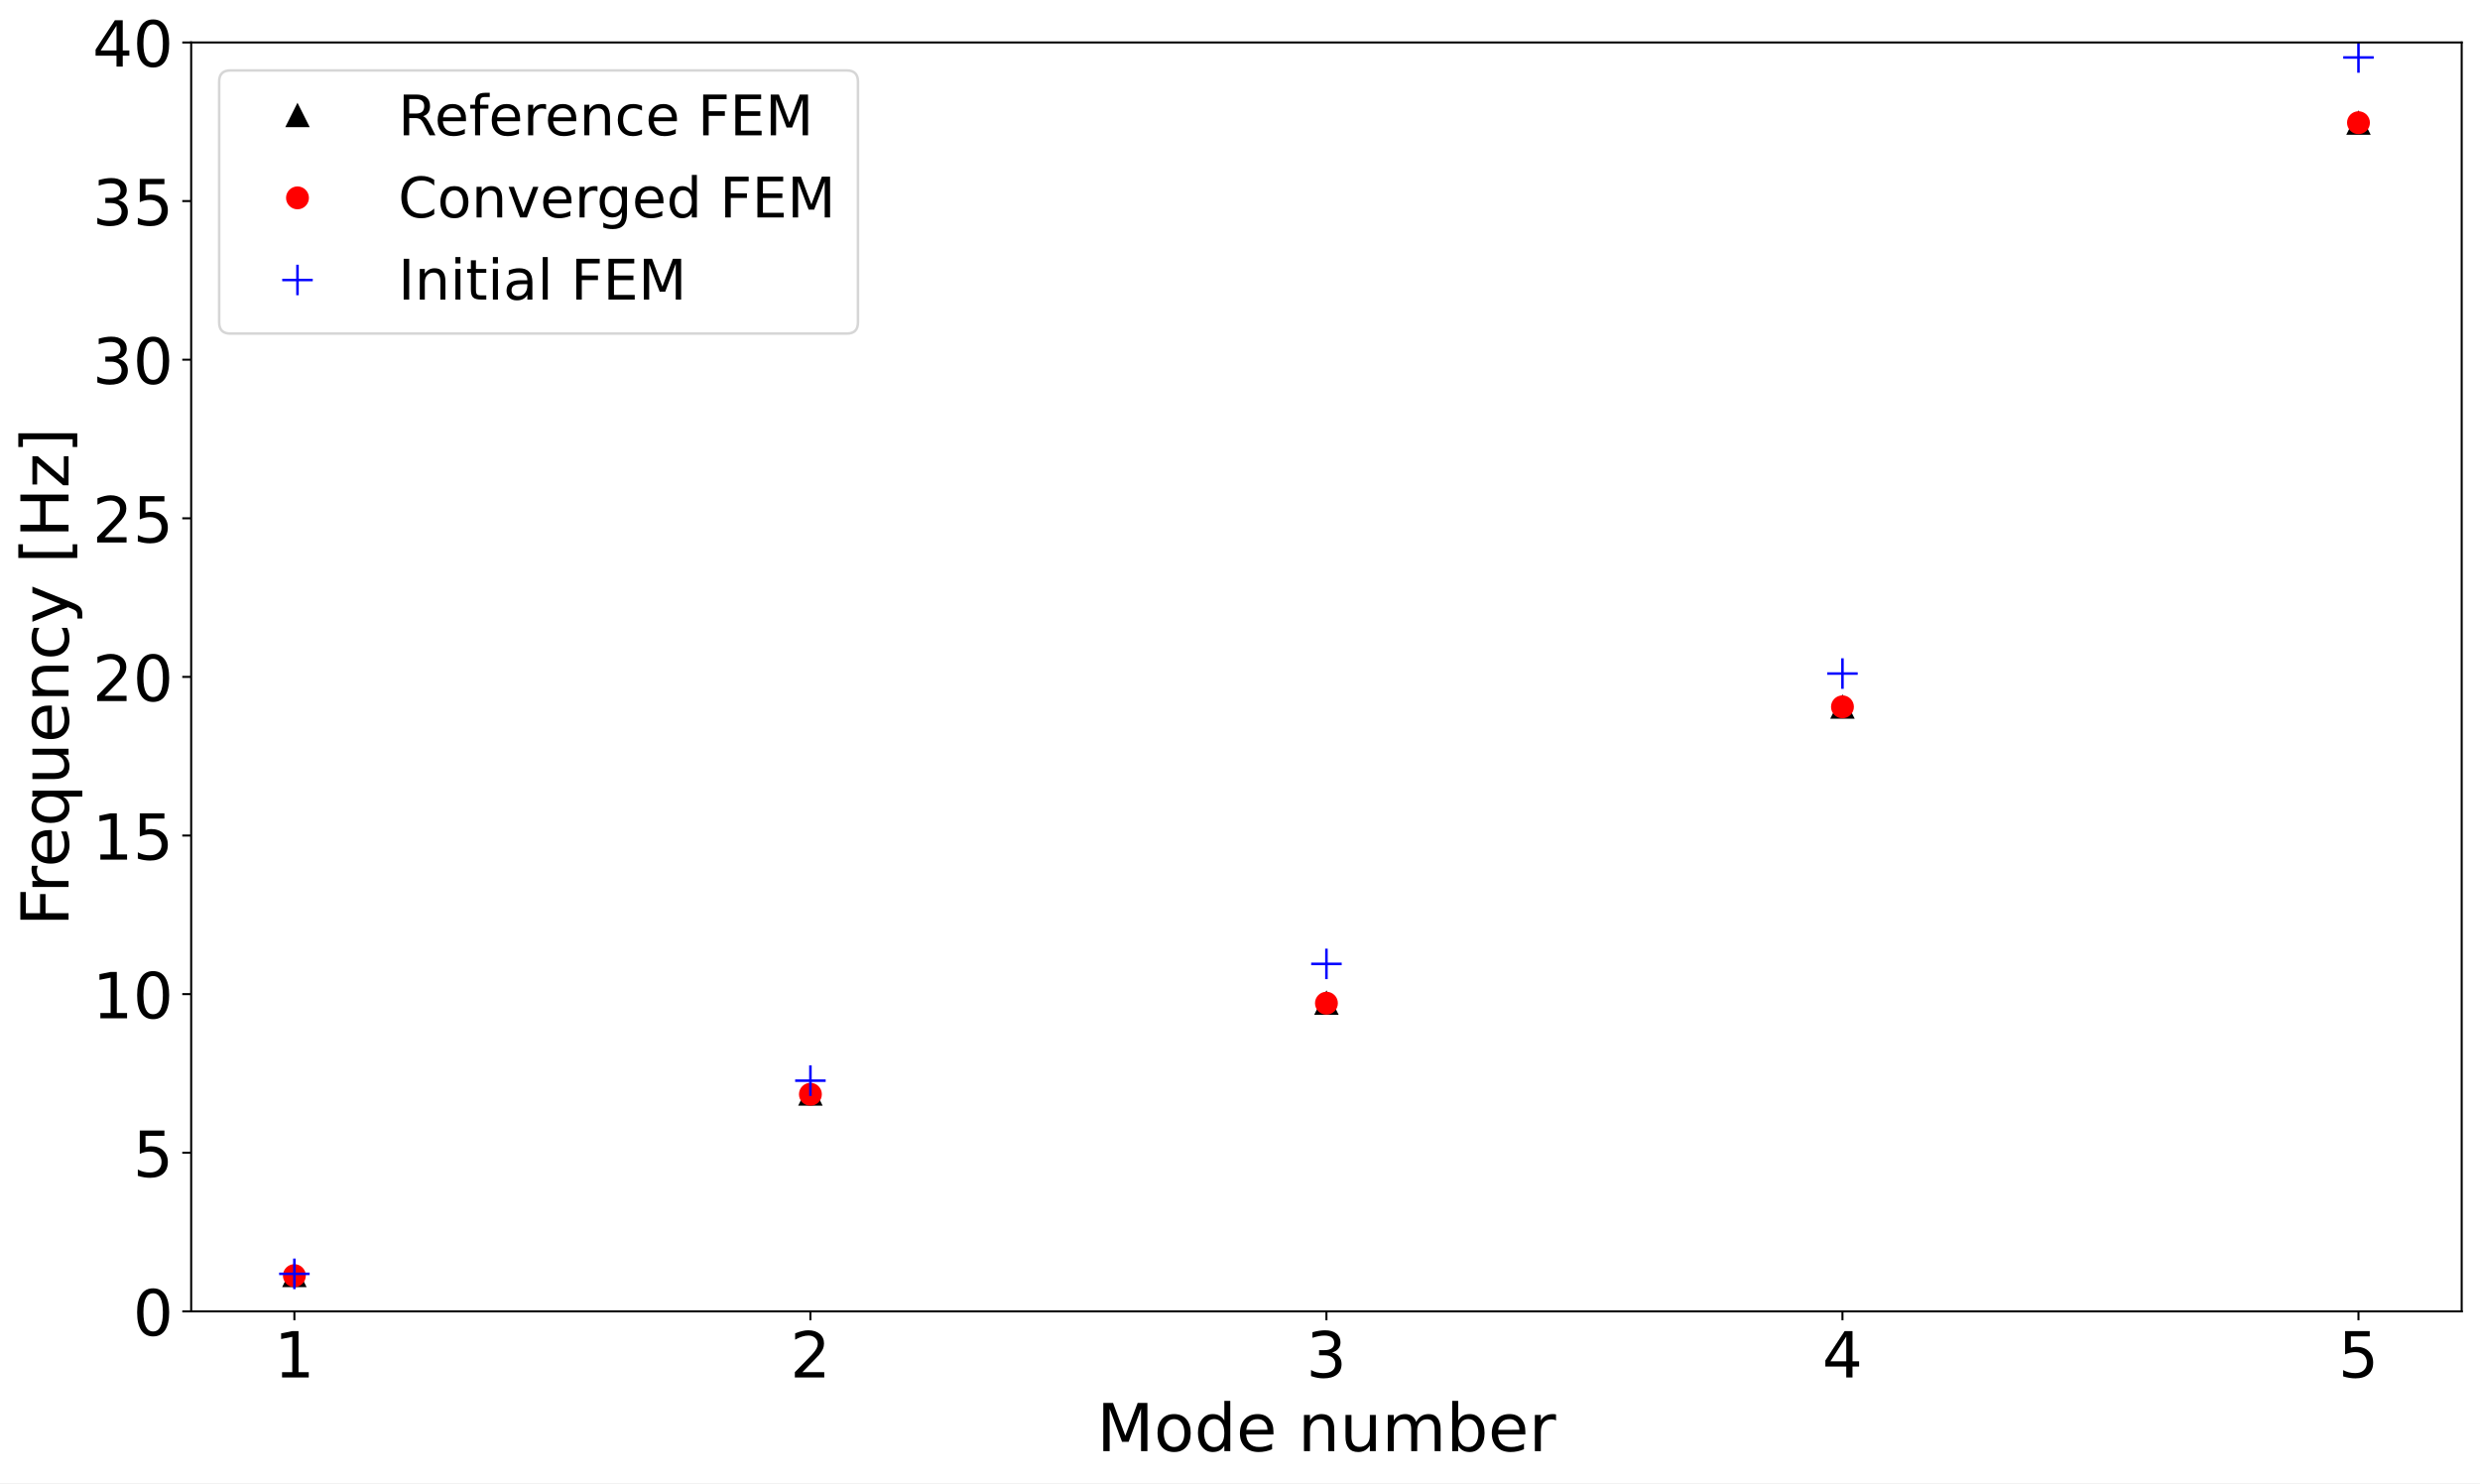
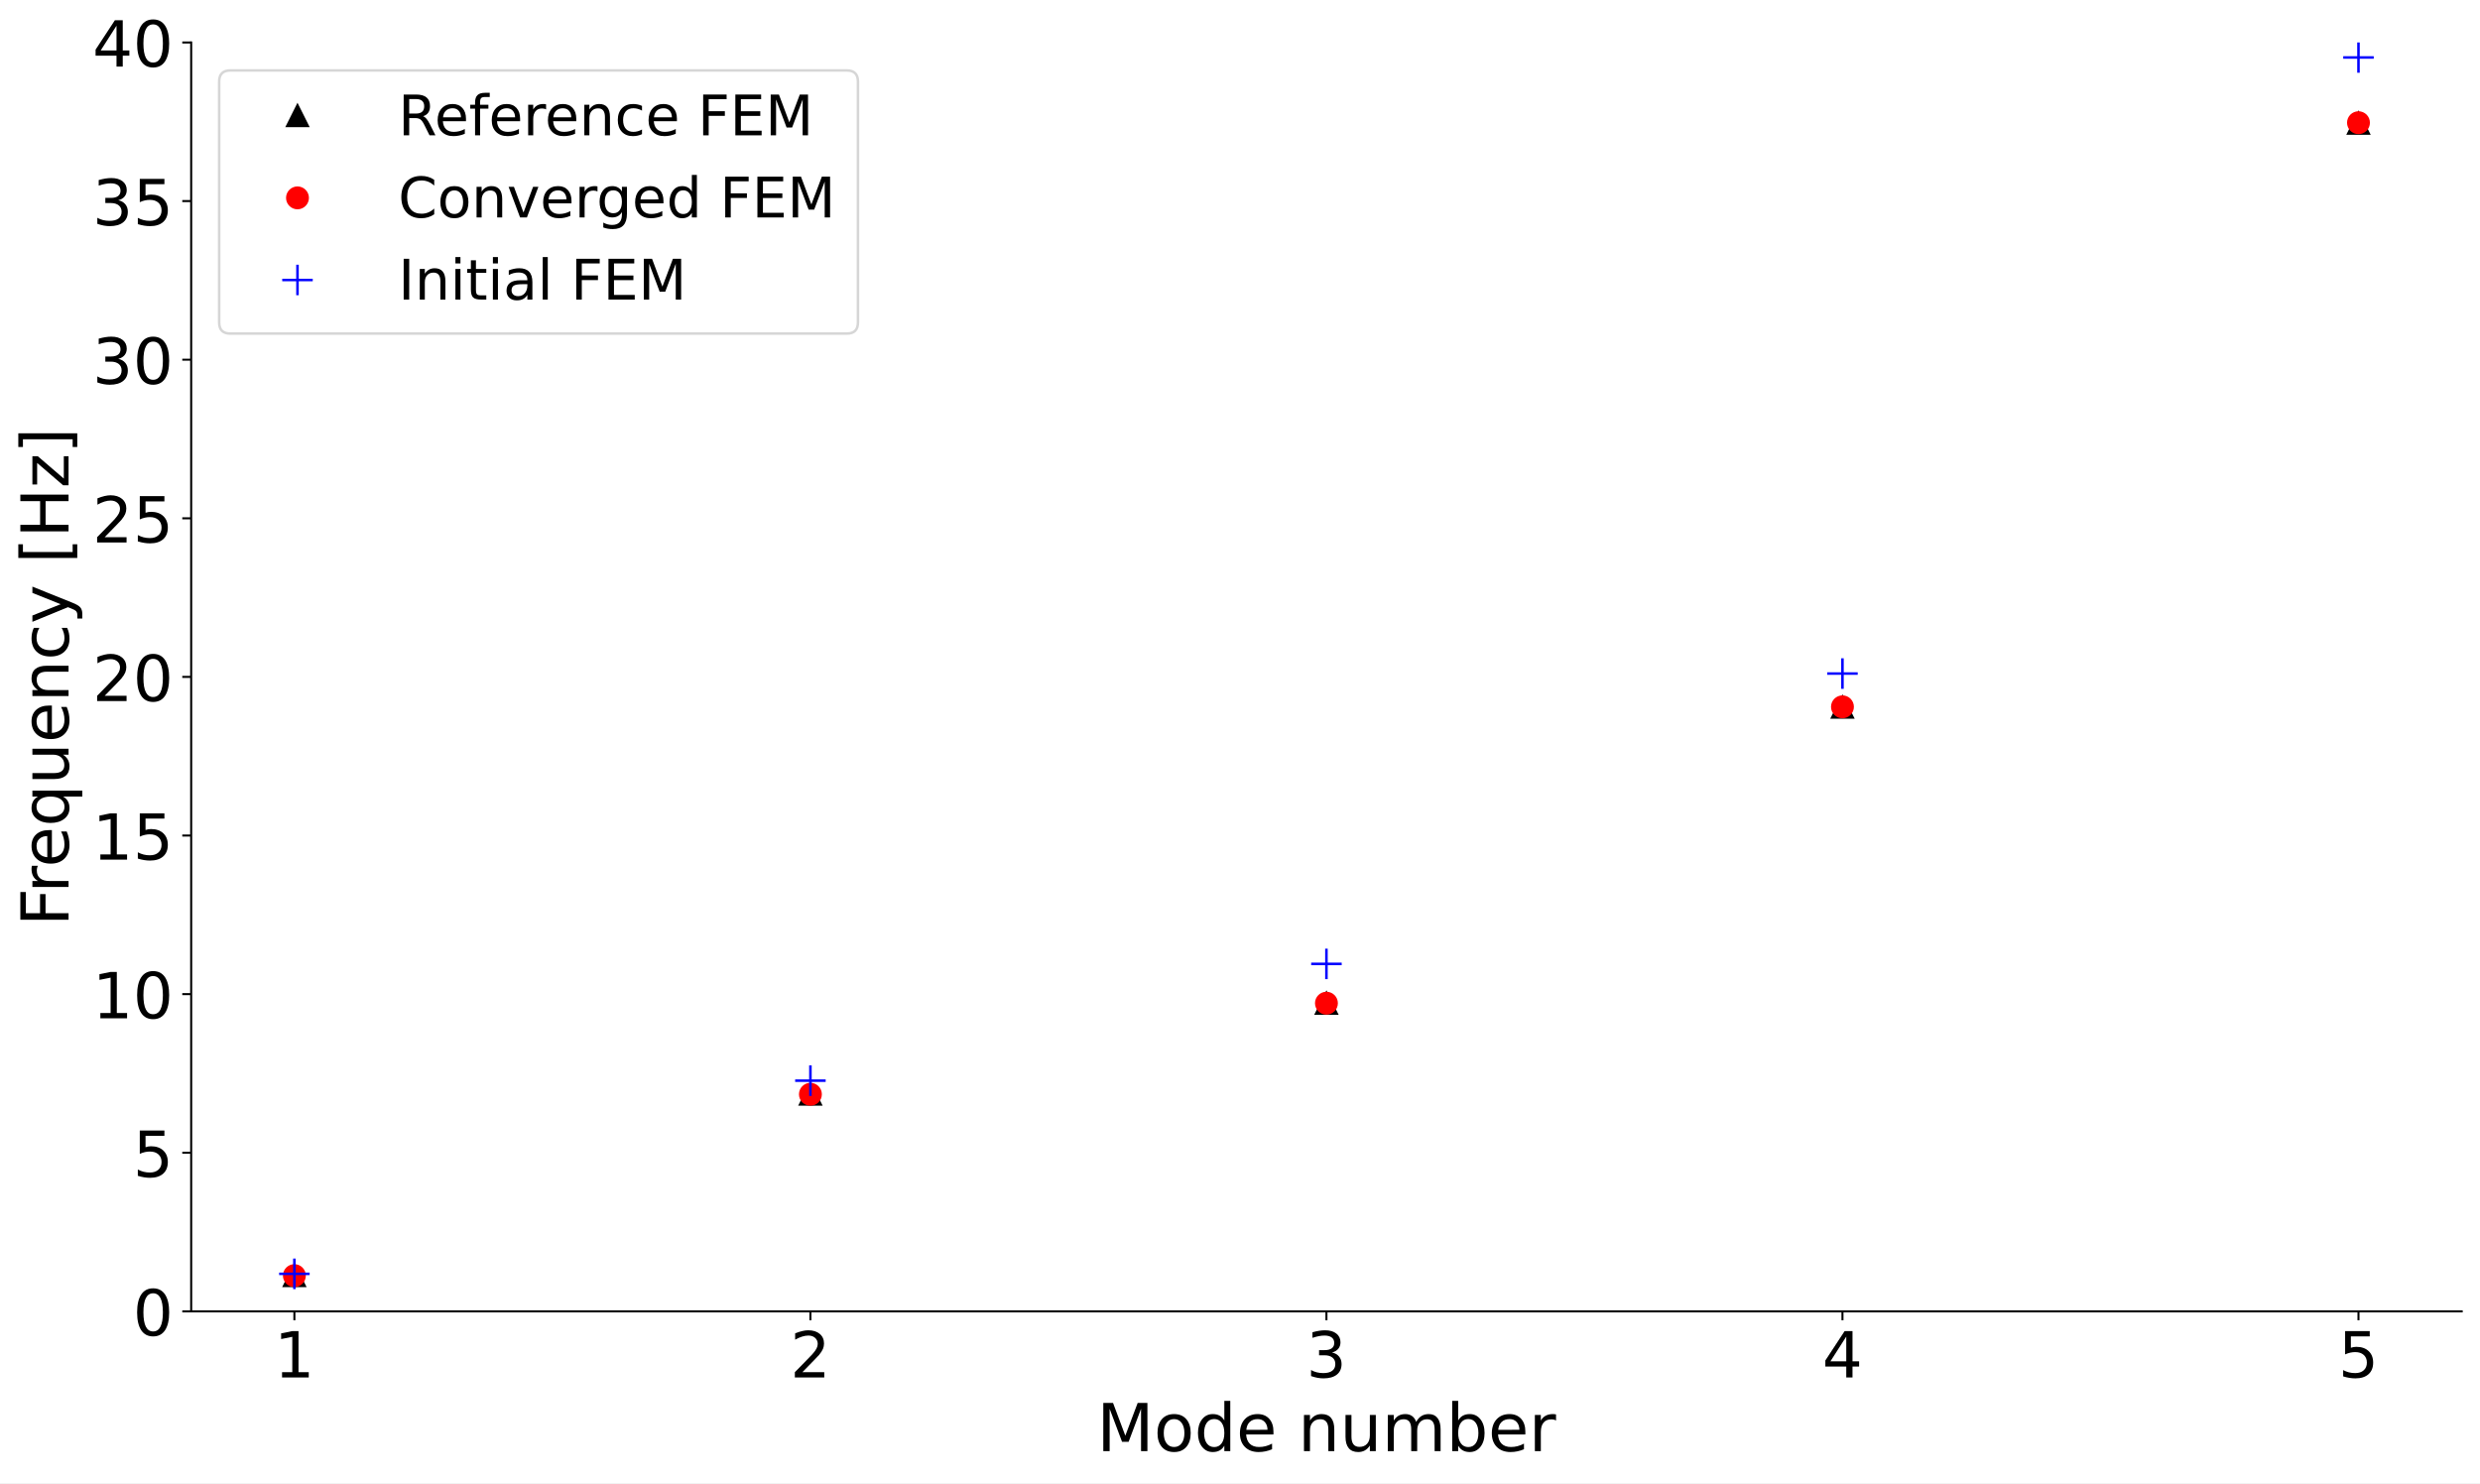
<svg xmlns="http://www.w3.org/2000/svg" xmlns:xlink="http://www.w3.org/1999/xlink" height="583.216pt" version="1.1" viewBox="0 0 975.176 583.216" width="975.176pt">
  <defs>
    <style type="text/css">*{stroke-linecap:butt;stroke-linejoin:round;}</style>
  </defs>
  <g id="figure_1">
    <g id="patch_1">
      <path d="M 0 583.216  L 975.176 583.216  L 975.176 0  L 0 0  z " style="fill:#ffffff;" />
    </g>
    <g id="axes_1">
      <g id="patch_2">
        <path d="M 75.176 515.658  L 967.976 515.658  L 967.976 16.698  L 75.176 16.698  z " style="fill:#ffffff;" />
      </g>
      <g id="matplotlib.axis_1">
        <g id="xtick_1">
          <g id="line2d_1">
            <defs>
-               <path d="M 0 0  L 0 3.5  " id="m1b06d863a0" style="stroke:#000000;stroke-width:0.8;" />
-             </defs>
-             <g>
-               <use style="stroke:#000000;stroke-width:0.8;" x="115.757" xlink:href="#m1b06d863a0" y="515.658" />
+               <path d="M 0 0  L 0 3.5  " id="m9dd9f73cec" style="stroke:#000000;stroke-width:0.8;" />
+             </defs>
+             <g>
+               <use style="stroke:#000000;stroke-width:0.8;" x="115.757" xlink:href="#m9dd9f73cec" y="515.658" />
            </g>
          </g>
          <g id="text_1">
            <g transform="translate(107.8043 541.6541)scale(0.25 -0.25)">
              <defs>
                <path d="M 12.406 8.297  L 28.516 8.297  L 28.516 63.922  L 10.984 60.406  L 10.984 69.391  L 28.422 72.906  L 38.281 72.906  L 38.281 8.297  L 54.391 8.297  L 54.391 0  L 12.406 0  z " id="DejaVuSans-49" />
              </defs>
              <use xlink:href="#DejaVuSans-49" />
            </g>
          </g>
        </g>
        <g id="xtick_2">
          <g id="line2d_2">
            <g>
-               <use style="stroke:#000000;stroke-width:0.8;" x="318.667" xlink:href="#m1b06d863a0" y="515.658" />
+               <use style="stroke:#000000;stroke-width:0.8;" x="318.667" xlink:href="#m9dd9f73cec" y="515.658" />
            </g>
          </g>
          <g id="text_2">
            <g transform="translate(310.7134 541.6541)scale(0.25 -0.25)">
              <defs>
                <path d="M 19.188 8.297  L 53.609 8.297  L 53.609 0  L 7.328 0  L 7.328 8.297  Q 12.938 14.109 22.625 23.891  Q 32.328 33.688 34.812 36.531  Q 39.547 41.844 41.422 45.531  Q 43.312 49.219 43.312 52.781  Q 43.312 58.594 39.234 62.25  Q 35.156 65.922 28.609 65.922  Q 23.969 65.922 18.812 64.312  Q 13.672 62.703 7.812 59.422  L 7.812 69.391  Q 13.766 71.781 18.938 73  Q 24.125 74.219 28.422 74.219  Q 39.75 74.219 46.484 68.547  Q 53.219 62.891 53.219 53.422  Q 53.219 48.922 51.531 44.891  Q 49.859 40.875 45.406 35.406  Q 44.188 33.984 37.641 27.219  Q 31.109 20.453 19.188 8.297  z " id="DejaVuSans-50" />
              </defs>
              <use xlink:href="#DejaVuSans-50" />
            </g>
          </g>
        </g>
        <g id="xtick_3">
          <g id="line2d_3">
            <g>
-               <use style="stroke:#000000;stroke-width:0.8;" x="521.576" xlink:href="#m1b06d863a0" y="515.658" />
+               <use style="stroke:#000000;stroke-width:0.8;" x="521.576" xlink:href="#m9dd9f73cec" y="515.658" />
            </g>
          </g>
          <g id="text_3">
            <g transform="translate(513.6225 541.6541)scale(0.25 -0.25)">
              <defs>
                <path d="M 40.578 39.312  Q 47.656 37.797 51.625 33  Q 55.609 28.219 55.609 21.188  Q 55.609 10.406 48.188 4.484  Q 40.766 -1.422 27.094 -1.422  Q 22.516 -1.422 17.656 -0.516  Q 12.797 0.391 7.625 2.203  L 7.625 11.719  Q 11.719 9.328 16.594 8.109  Q 21.484 6.891 26.812 6.891  Q 36.078 6.891 40.938 10.547  Q 45.797 14.203 45.797 21.188  Q 45.797 27.641 41.281 31.266  Q 36.766 34.906 28.719 34.906  L 20.219 34.906  L 20.219 43.016  L 29.109 43.016  Q 36.375 43.016 40.234 45.922  Q 44.094 48.828 44.094 54.297  Q 44.094 59.906 40.109 62.906  Q 36.141 65.922 28.719 65.922  Q 24.656 65.922 20.016 65.031  Q 15.375 64.156 9.812 62.312  L 9.812 71.094  Q 15.438 72.656 20.344 73.438  Q 25.25 74.219 29.594 74.219  Q 40.828 74.219 47.359 69.109  Q 53.906 64.016 53.906 55.328  Q 53.906 49.266 50.438 45.094  Q 46.969 40.922 40.578 39.312  z " id="DejaVuSans-51" />
              </defs>
              <use xlink:href="#DejaVuSans-51" />
            </g>
          </g>
        </g>
        <g id="xtick_4">
          <g id="line2d_4">
            <g>
-               <use style="stroke:#000000;stroke-width:0.8;" x="724.485" xlink:href="#m1b06d863a0" y="515.658" />
+               <use style="stroke:#000000;stroke-width:0.8;" x="724.485" xlink:href="#m9dd9f73cec" y="515.658" />
            </g>
          </g>
          <g id="text_4">
            <g transform="translate(716.5316 541.6541)scale(0.25 -0.25)">
              <defs>
                <path d="M 37.797 64.312  L 12.891 25.391  L 37.797 25.391  z M 35.203 72.906  L 47.609 72.906  L 47.609 25.391  L 58.016 25.391  L 58.016 17.188  L 47.609 17.188  L 47.609 0  L 37.797 0  L 37.797 17.188  L 4.891 17.188  L 4.891 26.703  z " id="DejaVuSans-52" />
              </defs>
              <use xlink:href="#DejaVuSans-52" />
            </g>
          </g>
        </g>
        <g id="xtick_5">
          <g id="line2d_5">
            <g>
-               <use style="stroke:#000000;stroke-width:0.8;" x="927.394" xlink:href="#m1b06d863a0" y="515.658" />
+               <use style="stroke:#000000;stroke-width:0.8;" x="927.394" xlink:href="#m9dd9f73cec" y="515.658" />
            </g>
          </g>
          <g id="text_5">
            <g transform="translate(919.4407 541.6541)scale(0.25 -0.25)">
              <defs>
                <path d="M 10.797 72.906  L 49.516 72.906  L 49.516 64.594  L 19.828 64.594  L 19.828 46.734  Q 21.969 47.469 24.109 47.828  Q 26.266 48.188 28.422 48.188  Q 40.625 48.188 47.75 41.5  Q 54.891 34.812 54.891 23.391  Q 54.891 11.625 47.562 5.094  Q 40.234 -1.422 26.906 -1.422  Q 22.312 -1.422 17.547 -0.641  Q 12.797 0.141 7.719 1.703  L 7.719 11.625  Q 12.109 9.234 16.797 8.062  Q 21.484 6.891 26.703 6.891  Q 35.156 6.891 40.078 11.328  Q 45.016 15.766 45.016 23.391  Q 45.016 31 40.078 35.438  Q 35.156 39.891 26.703 39.891  Q 22.75 39.891 18.812 39.016  Q 14.891 38.141 10.797 36.281  z " id="DejaVuSans-53" />
              </defs>
              <use xlink:href="#DejaVuSans-53" />
            </g>
          </g>
        </g>
        <g id="text_6">
          <g transform="translate(431.2845 570.6093)scale(0.26 -0.26)">
            <defs>
              <path d="M 9.812 72.906  L 24.516 72.906  L 43.109 23.297  L 61.812 72.906  L 76.516 72.906  L 76.516 0  L 66.891 0  L 66.891 64.016  L 48.094 14.016  L 38.188 14.016  L 19.391 64.016  L 19.391 0  L 9.812 0  z " id="DejaVuSans-77" />
              <path d="M 30.609 48.391  Q 23.391 48.391 19.188 42.75  Q 14.984 37.109 14.984 27.297  Q 14.984 17.484 19.156 11.844  Q 23.344 6.203 30.609 6.203  Q 37.797 6.203 41.984 11.859  Q 46.188 17.531 46.188 27.297  Q 46.188 37.016 41.984 42.703  Q 37.797 48.391 30.609 48.391  z M 30.609 56  Q 42.328 56 49.016 48.375  Q 55.719 40.766 55.719 27.297  Q 55.719 13.875 49.016 6.219  Q 42.328 -1.422 30.609 -1.422  Q 18.844 -1.422 12.172 6.219  Q 5.516 13.875 5.516 27.297  Q 5.516 40.766 12.172 48.375  Q 18.844 56 30.609 56  z " id="DejaVuSans-111" />
              <path d="M 45.406 46.391  L 45.406 75.984  L 54.391 75.984  L 54.391 0  L 45.406 0  L 45.406 8.203  Q 42.578 3.328 38.25 0.953  Q 33.938 -1.422 27.875 -1.422  Q 17.969 -1.422 11.734 6.484  Q 5.516 14.406 5.516 27.297  Q 5.516 40.188 11.734 48.094  Q 17.969 56 27.875 56  Q 33.938 56 38.25 53.625  Q 42.578 51.266 45.406 46.391  z M 14.797 27.297  Q 14.797 17.391 18.875 11.75  Q 22.953 6.109 30.078 6.109  Q 37.203 6.109 41.297 11.75  Q 45.406 17.391 45.406 27.297  Q 45.406 37.203 41.297 42.844  Q 37.203 48.484 30.078 48.484  Q 22.953 48.484 18.875 42.844  Q 14.797 37.203 14.797 27.297  z " id="DejaVuSans-100" />
              <path d="M 56.203 29.594  L 56.203 25.203  L 14.891 25.203  Q 15.484 15.922 20.484 11.062  Q 25.484 6.203 34.422 6.203  Q 39.594 6.203 44.453 7.469  Q 49.312 8.734 54.109 11.281  L 54.109 2.781  Q 49.266 0.734 44.188 -0.344  Q 39.109 -1.422 33.891 -1.422  Q 20.797 -1.422 13.156 6.188  Q 5.516 13.812 5.516 26.812  Q 5.516 40.234 12.766 48.109  Q 20.016 56 32.328 56  Q 43.359 56 49.781 48.891  Q 56.203 41.797 56.203 29.594  z M 47.219 32.234  Q 47.125 39.594 43.094 43.984  Q 39.062 48.391 32.422 48.391  Q 24.906 48.391 20.391 44.141  Q 15.875 39.891 15.188 32.172  z " id="DejaVuSans-101" />
              <path id="DejaVuSans-32" />
              <path d="M 54.891 33.016  L 54.891 0  L 45.906 0  L 45.906 32.719  Q 45.906 40.484 42.875 44.328  Q 39.844 48.188 33.797 48.188  Q 26.516 48.188 22.312 43.547  Q 18.109 38.922 18.109 30.906  L 18.109 0  L 9.078 0  L 9.078 54.688  L 18.109 54.688  L 18.109 46.188  Q 21.344 51.125 25.703 53.562  Q 30.078 56 35.797 56  Q 45.219 56 50.047 50.172  Q 54.891 44.344 54.891 33.016  z " id="DejaVuSans-110" />
              <path d="M 8.5 21.578  L 8.5 54.688  L 17.484 54.688  L 17.484 21.922  Q 17.484 14.156 20.5 10.266  Q 23.531 6.391 29.594 6.391  Q 36.859 6.391 41.078 11.031  Q 45.312 15.672 45.312 23.688  L 45.312 54.688  L 54.297 54.688  L 54.297 0  L 45.312 0  L 45.312 8.406  Q 42.047 3.422 37.719 1  Q 33.406 -1.422 27.688 -1.422  Q 18.266 -1.422 13.375 4.438  Q 8.5 10.297 8.5 21.578  z M 31.109 56  z " id="DejaVuSans-117" />
              <path d="M 52 44.188  Q 55.375 50.25 60.062 53.125  Q 64.75 56 71.094 56  Q 79.641 56 84.281 50.016  Q 88.922 44.047 88.922 33.016  L 88.922 0  L 79.891 0  L 79.891 32.719  Q 79.891 40.578 77.094 44.375  Q 74.312 48.188 68.609 48.188  Q 61.625 48.188 57.562 43.547  Q 53.516 38.922 53.516 30.906  L 53.516 0  L 44.484 0  L 44.484 32.719  Q 44.484 40.625 41.703 44.406  Q 38.922 48.188 33.109 48.188  Q 26.219 48.188 22.156 43.531  Q 18.109 38.875 18.109 30.906  L 18.109 0  L 9.078 0  L 9.078 54.688  L 18.109 54.688  L 18.109 46.188  Q 21.188 51.219 25.484 53.609  Q 29.781 56 35.688 56  Q 41.656 56 45.828 52.969  Q 50 49.953 52 44.188  z " id="DejaVuSans-109" />
              <path d="M 48.688 27.297  Q 48.688 37.203 44.609 42.844  Q 40.531 48.484 33.406 48.484  Q 26.266 48.484 22.188 42.844  Q 18.109 37.203 18.109 27.297  Q 18.109 17.391 22.188 11.75  Q 26.266 6.109 33.406 6.109  Q 40.531 6.109 44.609 11.75  Q 48.688 17.391 48.688 27.297  z M 18.109 46.391  Q 20.953 51.266 25.266 53.625  Q 29.594 56 35.594 56  Q 45.562 56 51.781 48.094  Q 58.016 40.188 58.016 27.297  Q 58.016 14.406 51.781 6.484  Q 45.562 -1.422 35.594 -1.422  Q 29.594 -1.422 25.266 0.953  Q 20.953 3.328 18.109 8.203  L 18.109 0  L 9.078 0  L 9.078 75.984  L 18.109 75.984  z " id="DejaVuSans-98" />
              <path d="M 41.109 46.297  Q 39.594 47.172 37.812 47.578  Q 36.031 48 33.891 48  Q 26.266 48 22.188 43.047  Q 18.109 38.094 18.109 28.812  L 18.109 0  L 9.078 0  L 9.078 54.688  L 18.109 54.688  L 18.109 46.188  Q 20.953 51.172 25.484 53.578  Q 30.031 56 36.531 56  Q 37.453 56 38.578 55.875  Q 39.703 55.766 41.062 55.516  z " id="DejaVuSans-114" />
            </defs>
            <use xlink:href="#DejaVuSans-77" />
            <use x="86.279" xlink:href="#DejaVuSans-111" />
            <use x="147.461" xlink:href="#DejaVuSans-100" />
            <use x="210.938" xlink:href="#DejaVuSans-101" />
            <use x="272.461" xlink:href="#DejaVuSans-32" />
            <use x="304.248" xlink:href="#DejaVuSans-110" />
            <use x="367.627" xlink:href="#DejaVuSans-117" />
            <use x="431.006" xlink:href="#DejaVuSans-109" />
            <use x="528.418" xlink:href="#DejaVuSans-98" />
            <use x="591.895" xlink:href="#DejaVuSans-101" />
            <use x="653.418" xlink:href="#DejaVuSans-114" />
          </g>
        </g>
      </g>
      <g id="matplotlib.axis_2">
        <g id="ytick_1">
          <g id="line2d_6">
            <defs>
-               <path d="M 0 0  L -3.5 0  " id="m619a053fa6" style="stroke:#000000;stroke-width:0.8;" />
-             </defs>
-             <g>
-               <use style="stroke:#000000;stroke-width:0.8;" x="75.176" xlink:href="#m619a053fa6" y="515.658" />
+               <path d="M 0 0  L -3.5 0  " id="m460a30a256" style="stroke:#000000;stroke-width:0.8;" />
+             </defs>
+             <g>
+               <use style="stroke:#000000;stroke-width:0.8;" x="75.176" xlink:href="#m460a30a256" y="515.658" />
            </g>
          </g>
          <g id="text_7">
            <g transform="translate(52.26937 525.1561)scale(0.25 -0.25)">
              <defs>
                <path d="M 31.781 66.406  Q 24.172 66.406 20.328 58.906  Q 16.5 51.422 16.5 36.375  Q 16.5 21.391 20.328 13.891  Q 24.172 6.391 31.781 6.391  Q 39.453 6.391 43.281 13.891  Q 47.125 21.391 47.125 36.375  Q 47.125 51.422 43.281 58.906  Q 39.453 66.406 31.781 66.406  z M 31.781 74.219  Q 44.047 74.219 50.516 64.516  Q 56.984 54.828 56.984 36.375  Q 56.984 17.969 50.516 8.266  Q 44.047 -1.422 31.781 -1.422  Q 19.531 -1.422 13.062 8.266  Q 6.594 17.969 6.594 36.375  Q 6.594 54.828 13.062 64.516  Q 19.531 74.219 31.781 74.219  z " id="DejaVuSans-48" />
              </defs>
              <use xlink:href="#DejaVuSans-48" />
            </g>
          </g>
        </g>
        <g id="ytick_2">
          <g id="line2d_7">
            <g>
-               <use style="stroke:#000000;stroke-width:0.8;" x="75.176" xlink:href="#m619a053fa6" y="453.288" />
+               <use style="stroke:#000000;stroke-width:0.8;" x="75.176" xlink:href="#m460a30a256" y="453.288" />
            </g>
          </g>
          <g id="text_8">
            <g transform="translate(52.26937 462.7861)scale(0.25 -0.25)">
              <use xlink:href="#DejaVuSans-53" />
            </g>
          </g>
        </g>
        <g id="ytick_3">
          <g id="line2d_8">
            <g>
-               <use style="stroke:#000000;stroke-width:0.8;" x="75.176" xlink:href="#m619a053fa6" y="390.918" />
+               <use style="stroke:#000000;stroke-width:0.8;" x="75.176" xlink:href="#m460a30a256" y="390.918" />
            </g>
          </g>
          <g id="text_9">
            <g transform="translate(36.36312 400.4161)scale(0.25 -0.25)">
              <use xlink:href="#DejaVuSans-49" />
              <use x="63.623" xlink:href="#DejaVuSans-48" />
            </g>
          </g>
        </g>
        <g id="ytick_4">
          <g id="line2d_9">
            <g>
-               <use style="stroke:#000000;stroke-width:0.8;" x="75.176" xlink:href="#m619a053fa6" y="328.548" />
+               <use style="stroke:#000000;stroke-width:0.8;" x="75.176" xlink:href="#m460a30a256" y="328.548" />
            </g>
          </g>
          <g id="text_10">
            <g transform="translate(36.36312 338.0461)scale(0.25 -0.25)">
              <use xlink:href="#DejaVuSans-49" />
              <use x="63.623" xlink:href="#DejaVuSans-53" />
            </g>
          </g>
        </g>
        <g id="ytick_5">
          <g id="line2d_10">
            <g>
-               <use style="stroke:#000000;stroke-width:0.8;" x="75.176" xlink:href="#m619a053fa6" y="266.178" />
+               <use style="stroke:#000000;stroke-width:0.8;" x="75.176" xlink:href="#m460a30a256" y="266.178" />
            </g>
          </g>
          <g id="text_11">
            <g transform="translate(36.36312 275.6761)scale(0.25 -0.25)">
              <use xlink:href="#DejaVuSans-50" />
              <use x="63.623" xlink:href="#DejaVuSans-48" />
            </g>
          </g>
        </g>
        <g id="ytick_6">
          <g id="line2d_11">
            <g>
-               <use style="stroke:#000000;stroke-width:0.8;" x="75.176" xlink:href="#m619a053fa6" y="203.808" />
+               <use style="stroke:#000000;stroke-width:0.8;" x="75.176" xlink:href="#m460a30a256" y="203.808" />
            </g>
          </g>
          <g id="text_12">
            <g transform="translate(36.36312 213.3061)scale(0.25 -0.25)">
              <use xlink:href="#DejaVuSans-50" />
              <use x="63.623" xlink:href="#DejaVuSans-53" />
            </g>
          </g>
        </g>
        <g id="ytick_7">
          <g id="line2d_12">
            <g>
-               <use style="stroke:#000000;stroke-width:0.8;" x="75.176" xlink:href="#m619a053fa6" y="141.438" />
+               <use style="stroke:#000000;stroke-width:0.8;" x="75.176" xlink:href="#m460a30a256" y="141.438" />
            </g>
          </g>
          <g id="text_13">
            <g transform="translate(36.36312 150.9361)scale(0.25 -0.25)">
              <use xlink:href="#DejaVuSans-51" />
              <use x="63.623" xlink:href="#DejaVuSans-48" />
            </g>
          </g>
        </g>
        <g id="ytick_8">
          <g id="line2d_13">
            <g>
-               <use style="stroke:#000000;stroke-width:0.8;" x="75.176" xlink:href="#m619a053fa6" y="79.068" />
+               <use style="stroke:#000000;stroke-width:0.8;" x="75.176" xlink:href="#m460a30a256" y="79.068" />
            </g>
          </g>
          <g id="text_14">
            <g transform="translate(36.36312 88.56609)scale(0.25 -0.25)">
              <use xlink:href="#DejaVuSans-51" />
              <use x="63.623" xlink:href="#DejaVuSans-53" />
            </g>
          </g>
        </g>
        <g id="ytick_9">
          <g id="line2d_14">
            <g>
-               <use style="stroke:#000000;stroke-width:0.8;" x="75.176" xlink:href="#m619a053fa6" y="16.698" />
+               <use style="stroke:#000000;stroke-width:0.8;" x="75.176" xlink:href="#m460a30a256" y="16.698" />
            </g>
          </g>
          <g id="text_15">
            <g transform="translate(36.36312 26.19609)scale(0.25 -0.25)">
              <use xlink:href="#DejaVuSans-52" />
              <use x="63.623" xlink:href="#DejaVuSans-48" />
            </g>
          </g>
        </g>
        <g id="text_16">
          <g transform="translate(26.95594 364.2102)rotate(-90)scale(0.26 -0.26)">
            <defs>
              <path d="M 9.812 72.906  L 51.703 72.906  L 51.703 64.594  L 19.672 64.594  L 19.672 43.109  L 48.578 43.109  L 48.578 34.812  L 19.672 34.812  L 19.672 0  L 9.812 0  z " id="DejaVuSans-70" />
              <path d="M 14.797 27.297  Q 14.797 17.391 18.875 11.75  Q 22.953 6.109 30.078 6.109  Q 37.203 6.109 41.297 11.75  Q 45.406 17.391 45.406 27.297  Q 45.406 37.203 41.297 42.844  Q 37.203 48.484 30.078 48.484  Q 22.953 48.484 18.875 42.844  Q 14.797 37.203 14.797 27.297  z M 45.406 8.203  Q 42.578 3.328 38.25 0.953  Q 33.938 -1.422 27.875 -1.422  Q 17.969 -1.422 11.734 6.484  Q 5.516 14.406 5.516 27.297  Q 5.516 40.188 11.734 48.094  Q 17.969 56 27.875 56  Q 33.938 56 38.25 53.625  Q 42.578 51.266 45.406 46.391  L 45.406 54.688  L 54.391 54.688  L 54.391 -20.797  L 45.406 -20.797  z " id="DejaVuSans-113" />
              <path d="M 48.781 52.594  L 48.781 44.188  Q 44.969 46.297 41.141 47.344  Q 37.312 48.391 33.406 48.391  Q 24.656 48.391 19.812 42.844  Q 14.984 37.312 14.984 27.297  Q 14.984 17.281 19.812 11.734  Q 24.656 6.203 33.406 6.203  Q 37.312 6.203 41.141 7.25  Q 44.969 8.297 48.781 10.406  L 48.781 2.094  Q 45.016 0.344 40.984 -0.531  Q 36.969 -1.422 32.422 -1.422  Q 20.062 -1.422 12.781 6.344  Q 5.516 14.109 5.516 27.297  Q 5.516 40.672 12.859 48.328  Q 20.219 56 33.016 56  Q 37.156 56 41.109 55.141  Q 45.062 54.297 48.781 52.594  z " id="DejaVuSans-99" />
              <path d="M 32.172 -5.078  Q 28.375 -14.844 24.75 -17.812  Q 21.141 -20.797 15.094 -20.797  L 7.906 -20.797  L 7.906 -13.281  L 13.188 -13.281  Q 16.891 -13.281 18.938 -11.516  Q 21 -9.766 23.484 -3.219  L 25.094 0.875  L 2.984 54.688  L 12.5 54.688  L 29.594 11.922  L 46.688 54.688  L 56.203 54.688  z " id="DejaVuSans-121" />
              <path d="M 8.594 75.984  L 29.297 75.984  L 29.297 69  L 17.578 69  L 17.578 -6.203  L 29.297 -6.203  L 29.297 -13.188  L 8.594 -13.188  z " id="DejaVuSans-91" />
              <path d="M 9.812 72.906  L 19.672 72.906  L 19.672 43.016  L 55.516 43.016  L 55.516 72.906  L 65.375 72.906  L 65.375 0  L 55.516 0  L 55.516 34.719  L 19.672 34.719  L 19.672 0  L 9.812 0  z " id="DejaVuSans-72" />
              <path d="M 5.516 54.688  L 48.188 54.688  L 48.188 46.484  L 14.406 7.172  L 48.188 7.172  L 48.188 0  L 4.297 0  L 4.297 8.203  L 38.094 47.516  L 5.516 47.516  z " id="DejaVuSans-122" />
              <path d="M 30.422 75.984  L 30.422 -13.188  L 9.719 -13.188  L 9.719 -6.203  L 21.391 -6.203  L 21.391 69  L 9.719 69  L 9.719 75.984  z " id="DejaVuSans-93" />
            </defs>
            <use xlink:href="#DejaVuSans-70" />
            <use x="50.27" xlink:href="#DejaVuSans-114" />
            <use x="89.133" xlink:href="#DejaVuSans-101" />
            <use x="150.656" xlink:href="#DejaVuSans-113" />
            <use x="214.133" xlink:href="#DejaVuSans-117" />
            <use x="277.512" xlink:href="#DejaVuSans-101" />
            <use x="339.035" xlink:href="#DejaVuSans-110" />
            <use x="402.414" xlink:href="#DejaVuSans-99" />
            <use x="457.395" xlink:href="#DejaVuSans-121" />
            <use x="516.574" xlink:href="#DejaVuSans-32" />
            <use x="548.361" xlink:href="#DejaVuSans-91" />
            <use x="587.375" xlink:href="#DejaVuSans-72" />
            <use x="662.57" xlink:href="#DejaVuSans-122" />
            <use x="715.061" xlink:href="#DejaVuSans-93" />
          </g>
        </g>
      </g>
      <g id="line2d_15">
        <defs>
-           <path d="M 0 -4  L -4 4  L 4 4  z " id="m906171f3ad" style="stroke:#000000;stroke-linejoin:miter;" />
+           <path d="M 0 -4  L -4 4  L 4 4  z " id="m31b76107fa" style="stroke:#000000;stroke-linejoin:miter;" />
        </defs>
-         <g clip-path="url(#p3bbabf4685)">
-           <use style="stroke:#000000;stroke-linejoin:miter;" x="115.757" xlink:href="#m906171f3ad" y="501.626" />
-           <use style="stroke:#000000;stroke-linejoin:miter;" x="318.667" xlink:href="#m906171f3ad" y="430.267" />
-           <use style="stroke:#000000;stroke-linejoin:miter;" x="521.576" xlink:href="#m906171f3ad" y="394.535" />
-           <use style="stroke:#000000;stroke-linejoin:miter;" x="724.485" xlink:href="#m906171f3ad" y="278.113" />
-           <use style="stroke:#000000;stroke-linejoin:miter;" x="927.394" xlink:href="#m906171f3ad" y="48.499" />
+         <g clip-path="url(#pd7d373e183)">
+           <use style="stroke:#000000;stroke-linejoin:miter;" x="115.757" xlink:href="#m31b76107fa" y="501.626" />
+           <use style="stroke:#000000;stroke-linejoin:miter;" x="318.667" xlink:href="#m31b76107fa" y="430.267" />
+           <use style="stroke:#000000;stroke-linejoin:miter;" x="521.576" xlink:href="#m31b76107fa" y="394.535" />
+           <use style="stroke:#000000;stroke-linejoin:miter;" x="724.485" xlink:href="#m31b76107fa" y="278.113" />
+           <use style="stroke:#000000;stroke-linejoin:miter;" x="927.394" xlink:href="#m31b76107fa" y="48.499" />
        </g>
      </g>
      <g id="line2d_16">
        <defs>
-           <path d="M 0 4  C 1.061 4 2.078 3.579 2.828 2.828  C 3.579 2.078 4 1.061 4 0  C 4 -1.061 3.579 -2.078 2.828 -2.828  C 2.078 -3.579 1.061 -4 0 -4  C -1.061 -4 -2.078 -3.579 -2.828 -2.828  C -3.579 -2.078 -4 -1.061 -4 0  C -4 1.061 -3.579 2.078 -2.828 2.828  C -2.078 3.579 -1.061 4 0 4  z " id="m9ec2e04c60" style="stroke:#ff0000;" />
+           <path d="M 0 4  C 1.061 4 2.078 3.579 2.828 2.828  C 3.579 2.078 4 1.061 4 0  C 4 -1.061 3.579 -2.078 2.828 -2.828  C 2.078 -3.579 1.061 -4 0 -4  C -1.061 -4 -2.078 -3.579 -2.828 -2.828  C -3.579 -2.078 -4 -1.061 -4 0  C -4 1.061 -3.579 2.078 -2.828 2.828  C -2.078 3.579 -1.061 4 0 4  z " id="m87c25b6046" style="stroke:#ff0000;" />
        </defs>
-         <g clip-path="url(#p3bbabf4685)">
-           <use style="fill:#ff0000;stroke:#ff0000;" x="115.757" xlink:href="#m9ec2e04c60" y="501.607" />
-           <use style="fill:#ff0000;stroke:#ff0000;" x="318.667" xlink:href="#m9ec2e04c60" y="430.292" />
-           <use style="fill:#ff0000;stroke:#ff0000;" x="521.576" xlink:href="#m9ec2e04c60" y="394.48" />
-           <use style="fill:#ff0000;stroke:#ff0000;" x="724.485" xlink:href="#m9ec2e04c60" y="277.944" />
-           <use style="fill:#ff0000;stroke:#ff0000;" x="927.394" xlink:href="#m9ec2e04c60" y="48.251" />
+         <g clip-path="url(#pd7d373e183)">
+           <use style="fill:#ff0000;stroke:#ff0000;" x="115.757" xlink:href="#m87c25b6046" y="501.607" />
+           <use style="fill:#ff0000;stroke:#ff0000;" x="318.667" xlink:href="#m87c25b6046" y="430.292" />
+           <use style="fill:#ff0000;stroke:#ff0000;" x="521.576" xlink:href="#m87c25b6046" y="394.48" />
+           <use style="fill:#ff0000;stroke:#ff0000;" x="724.485" xlink:href="#m87c25b6046" y="277.944" />
+           <use style="fill:#ff0000;stroke:#ff0000;" x="927.394" xlink:href="#m87c25b6046" y="48.251" />
        </g>
      </g>
      <g id="line2d_17">
        <defs>
-           <path d="M -6 0  L 6 0  M 0 6  L 0 -6  " id="mf8fe8e64ee" style="stroke:#0000ff;" />
+           <path d="M -6 0  L 6 0  M 0 6  L 0 -6  " id="m457ce24d67" style="stroke:#0000ff;" />
        </defs>
-         <g clip-path="url(#p3bbabf4685)">
-           <use style="fill:#0000ff;stroke:#0000ff;" x="115.757" xlink:href="#mf8fe8e64ee" y="500.902" />
-           <use style="fill:#0000ff;stroke:#0000ff;" x="318.667" xlink:href="#mf8fe8e64ee" y="424.948" />
-           <use style="fill:#0000ff;stroke:#0000ff;" x="521.576" xlink:href="#mf8fe8e64ee" y="379.026" />
-           <use style="fill:#0000ff;stroke:#0000ff;" x="724.485" xlink:href="#mf8fe8e64ee" y="264.862" />
-           <use style="fill:#0000ff;stroke:#0000ff;" x="927.394" xlink:href="#mf8fe8e64ee" y="22.592" />
+         <g clip-path="url(#pd7d373e183)">
+           <use style="fill:#0000ff;stroke:#0000ff;" x="115.757" xlink:href="#m457ce24d67" y="500.902" />
+           <use style="fill:#0000ff;stroke:#0000ff;" x="318.667" xlink:href="#m457ce24d67" y="424.948" />
+           <use style="fill:#0000ff;stroke:#0000ff;" x="521.576" xlink:href="#m457ce24d67" y="379.026" />
+           <use style="fill:#0000ff;stroke:#0000ff;" x="724.485" xlink:href="#m457ce24d67" y="264.862" />
+           <use style="fill:#0000ff;stroke:#0000ff;" x="927.394" xlink:href="#m457ce24d67" y="22.592" />
        </g>
      </g>
      <g id="patch_3">
        <path d="M 75.176 515.658  L 75.176 16.698  " style="fill:none;stroke:#000000;stroke-linecap:square;stroke-linejoin:miter;stroke-width:0.8;" />
      </g>
      <g id="patch_4">
-         <path d="M 967.976 515.658  L 967.976 16.698  " style="fill:none;stroke:#000000;stroke-linecap:square;stroke-linejoin:miter;stroke-width:0.8;" />
-       </g>
-       <g id="patch_5">
        <path d="M 75.176 515.658  L 967.976 515.658  " style="fill:none;stroke:#000000;stroke-linecap:square;stroke-linejoin:miter;stroke-width:0.8;" />
      </g>
-       <g id="patch_6">
-         <path d="M 75.176 16.698  L 967.976 16.698  " style="fill:none;stroke:#000000;stroke-linecap:square;stroke-linejoin:miter;stroke-width:0.8;" />
-       </g>
      <g id="legend_1">
-         <g id="patch_7">
+         <g id="patch_5">
          <path d="M 90.576 131.174  L 332.957 131.174  Q 337.357 131.174 337.357 126.774  L 337.357 32.098  Q 337.357 27.698 332.957 27.698  L 90.576 27.698  Q 86.176 27.698 86.176 32.098  L 86.176 126.774  Q 86.176 131.174 90.576 131.174  z " style="fill:#ffffff;opacity:0.8;stroke:#cccccc;stroke-linejoin:miter;" />
        </g>
        <g id="line2d_18" />
        <g id="line2d_19">
          <g>
-             <use style="stroke:#000000;stroke-linejoin:miter;" x="116.976" xlink:href="#m906171f3ad" y="45.515" />
+             <use style="stroke:#000000;stroke-linejoin:miter;" x="116.976" xlink:href="#m31b76107fa" y="45.515" />
          </g>
        </g>
        <g id="text_17">
          <g transform="translate(156.5756 53.21461)scale(0.22 -0.22)">
            <defs>
              <path d="M 44.391 34.188  Q 47.562 33.109 50.562 29.594  Q 53.562 26.078 56.594 19.922  L 66.609 0  L 56 0  L 46.688 18.703  Q 43.062 26.031 39.672 28.422  Q 36.281 30.812 30.422 30.812  L 19.672 30.812  L 19.672 0  L 9.812 0  L 9.812 72.906  L 32.078 72.906  Q 44.578 72.906 50.734 67.672  Q 56.891 62.453 56.891 51.906  Q 56.891 45.016 53.688 40.469  Q 50.484 35.938 44.391 34.188  z M 19.672 64.797  L 19.672 38.922  L 32.078 38.922  Q 39.203 38.922 42.844 42.219  Q 46.484 45.516 46.484 51.906  Q 46.484 58.297 42.844 61.547  Q 39.203 64.797 32.078 64.797  z " id="DejaVuSans-82" />
              <path d="M 37.109 75.984  L 37.109 68.5  L 28.516 68.5  Q 23.688 68.5 21.797 66.547  Q 19.922 64.594 19.922 59.516  L 19.922 54.688  L 34.719 54.688  L 34.719 47.703  L 19.922 47.703  L 19.922 0  L 10.891 0  L 10.891 47.703  L 2.297 47.703  L 2.297 54.688  L 10.891 54.688  L 10.891 58.5  Q 10.891 67.625 15.141 71.797  Q 19.391 75.984 28.609 75.984  z " id="DejaVuSans-102" />
              <path d="M 9.812 72.906  L 55.906 72.906  L 55.906 64.594  L 19.672 64.594  L 19.672 43.016  L 54.391 43.016  L 54.391 34.719  L 19.672 34.719  L 19.672 8.297  L 56.781 8.297  L 56.781 0  L 9.812 0  z " id="DejaVuSans-69" />
            </defs>
            <use xlink:href="#DejaVuSans-82" />
            <use x="64.982" xlink:href="#DejaVuSans-101" />
            <use x="126.506" xlink:href="#DejaVuSans-102" />
            <use x="161.711" xlink:href="#DejaVuSans-101" />
            <use x="223.234" xlink:href="#DejaVuSans-114" />
            <use x="262.098" xlink:href="#DejaVuSans-101" />
            <use x="323.621" xlink:href="#DejaVuSans-110" />
            <use x="387" xlink:href="#DejaVuSans-99" />
            <use x="441.98" xlink:href="#DejaVuSans-101" />
            <use x="503.504" xlink:href="#DejaVuSans-32" />
            <use x="535.291" xlink:href="#DejaVuSans-70" />
            <use x="592.811" xlink:href="#DejaVuSans-69" />
            <use x="655.994" xlink:href="#DejaVuSans-77" />
          </g>
        </g>
        <g id="line2d_20" />
        <g id="line2d_21">
          <g>
-             <use style="fill:#ff0000;stroke:#ff0000;" x="116.976" xlink:href="#m9ec2e04c60" y="77.806" />
+             <use style="fill:#ff0000;stroke:#ff0000;" x="116.976" xlink:href="#m87c25b6046" y="77.806" />
          </g>
        </g>
        <g id="text_18">
          <g transform="translate(156.5756 85.50648)scale(0.22 -0.22)">
            <defs>
              <path d="M 64.406 67.281  L 64.406 56.891  Q 59.422 61.531 53.781 63.812  Q 48.141 66.109 41.797 66.109  Q 29.297 66.109 22.656 58.469  Q 16.016 50.828 16.016 36.375  Q 16.016 21.969 22.656 14.328  Q 29.297 6.688 41.797 6.688  Q 48.141 6.688 53.781 8.984  Q 59.422 11.281 64.406 15.922  L 64.406 5.609  Q 59.234 2.094 53.438 0.328  Q 47.656 -1.422 41.219 -1.422  Q 24.656 -1.422 15.125 8.703  Q 5.609 18.844 5.609 36.375  Q 5.609 53.953 15.125 64.078  Q 24.656 74.219 41.219 74.219  Q 47.75 74.219 53.531 72.484  Q 59.328 70.75 64.406 67.281  z " id="DejaVuSans-67" />
              <path d="M 2.984 54.688  L 12.5 54.688  L 29.594 8.797  L 46.688 54.688  L 56.203 54.688  L 35.688 0  L 23.484 0  z " id="DejaVuSans-118" />
              <path d="M 45.406 27.984  Q 45.406 37.75 41.375 43.109  Q 37.359 48.484 30.078 48.484  Q 22.859 48.484 18.828 43.109  Q 14.797 37.75 14.797 27.984  Q 14.797 18.266 18.828 12.891  Q 22.859 7.516 30.078 7.516  Q 37.359 7.516 41.375 12.891  Q 45.406 18.266 45.406 27.984  z M 54.391 6.781  Q 54.391 -7.172 48.188 -13.984  Q 42 -20.797 29.203 -20.797  Q 24.469 -20.797 20.266 -20.094  Q 16.062 -19.391 12.109 -17.922  L 12.109 -9.188  Q 16.062 -11.328 19.922 -12.344  Q 23.781 -13.375 27.781 -13.375  Q 36.625 -13.375 41.016 -8.766  Q 45.406 -4.156 45.406 5.172  L 45.406 9.625  Q 42.625 4.781 38.281 2.391  Q 33.938 0 27.875 0  Q 17.828 0 11.672 7.656  Q 5.516 15.328 5.516 27.984  Q 5.516 40.672 11.672 48.328  Q 17.828 56 27.875 56  Q 33.938 56 38.281 53.609  Q 42.625 51.219 45.406 46.391  L 45.406 54.688  L 54.391 54.688  z " id="DejaVuSans-103" />
            </defs>
            <use xlink:href="#DejaVuSans-67" />
            <use x="69.824" xlink:href="#DejaVuSans-111" />
            <use x="131.006" xlink:href="#DejaVuSans-110" />
            <use x="194.385" xlink:href="#DejaVuSans-118" />
            <use x="253.564" xlink:href="#DejaVuSans-101" />
            <use x="315.088" xlink:href="#DejaVuSans-114" />
            <use x="354.451" xlink:href="#DejaVuSans-103" />
            <use x="417.928" xlink:href="#DejaVuSans-101" />
            <use x="479.451" xlink:href="#DejaVuSans-100" />
            <use x="542.928" xlink:href="#DejaVuSans-32" />
            <use x="574.715" xlink:href="#DejaVuSans-70" />
            <use x="632.234" xlink:href="#DejaVuSans-69" />
            <use x="695.418" xlink:href="#DejaVuSans-77" />
          </g>
        </g>
        <g id="line2d_22" />
        <g id="line2d_23">
          <g>
-             <use style="fill:#0000ff;stroke:#0000ff;" x="116.976" xlink:href="#mf8fe8e64ee" y="110.098" />
+             <use style="fill:#0000ff;stroke:#0000ff;" x="116.976" xlink:href="#m457ce24d67" y="110.098" />
          </g>
        </g>
        <g id="text_19">
          <g transform="translate(156.5756 117.7984)scale(0.22 -0.22)">
            <defs>
              <path d="M 9.812 72.906  L 19.672 72.906  L 19.672 0  L 9.812 0  z " id="DejaVuSans-73" />
              <path d="M 9.422 54.688  L 18.406 54.688  L 18.406 0  L 9.422 0  z M 9.422 75.984  L 18.406 75.984  L 18.406 64.594  L 9.422 64.594  z " id="DejaVuSans-105" />
              <path d="M 18.312 70.219  L 18.312 54.688  L 36.812 54.688  L 36.812 47.703  L 18.312 47.703  L 18.312 18.016  Q 18.312 11.328 20.141 9.422  Q 21.969 7.516 27.594 7.516  L 36.812 7.516  L 36.812 0  L 27.594 0  Q 17.188 0 13.234 3.875  Q 9.281 7.766 9.281 18.016  L 9.281 47.703  L 2.688 47.703  L 2.688 54.688  L 9.281 54.688  L 9.281 70.219  z " id="DejaVuSans-116" />
              <path d="M 34.281 27.484  Q 23.391 27.484 19.188 25  Q 14.984 22.516 14.984 16.5  Q 14.984 11.719 18.141 8.906  Q 21.297 6.109 26.703 6.109  Q 34.188 6.109 38.703 11.406  Q 43.219 16.703 43.219 25.484  L 43.219 27.484  z M 52.203 31.203  L 52.203 0  L 43.219 0  L 43.219 8.297  Q 40.141 3.328 35.547 0.953  Q 30.953 -1.422 24.312 -1.422  Q 15.922 -1.422 10.953 3.297  Q 6 8.016 6 15.922  Q 6 25.141 12.172 29.828  Q 18.359 34.516 30.609 34.516  L 43.219 34.516  L 43.219 35.406  Q 43.219 41.609 39.141 45  Q 35.062 48.391 27.688 48.391  Q 23 48.391 18.547 47.266  Q 14.109 46.141 10.016 43.891  L 10.016 52.203  Q 14.938 54.109 19.578 55.047  Q 24.219 56 28.609 56  Q 40.484 56 46.344 49.844  Q 52.203 43.703 52.203 31.203  z " id="DejaVuSans-97" />
              <path d="M 9.422 75.984  L 18.406 75.984  L 18.406 0  L 9.422 0  z " id="DejaVuSans-108" />
            </defs>
            <use xlink:href="#DejaVuSans-73" />
            <use x="29.492" xlink:href="#DejaVuSans-110" />
            <use x="92.871" xlink:href="#DejaVuSans-105" />
            <use x="120.654" xlink:href="#DejaVuSans-116" />
            <use x="159.863" xlink:href="#DejaVuSans-105" />
            <use x="187.646" xlink:href="#DejaVuSans-97" />
            <use x="248.926" xlink:href="#DejaVuSans-108" />
            <use x="276.709" xlink:href="#DejaVuSans-32" />
            <use x="308.496" xlink:href="#DejaVuSans-70" />
            <use x="366.016" xlink:href="#DejaVuSans-69" />
            <use x="429.199" xlink:href="#DejaVuSans-77" />
          </g>
        </g>
      </g>
    </g>
  </g>
  <defs>
-     <clipPath id="p3bbabf4685">
+     <clipPath id="pd7d373e183">
      <rect height="498.96" width="892.8" x="75.176" y="16.698" />
    </clipPath>
  </defs>
</svg>
